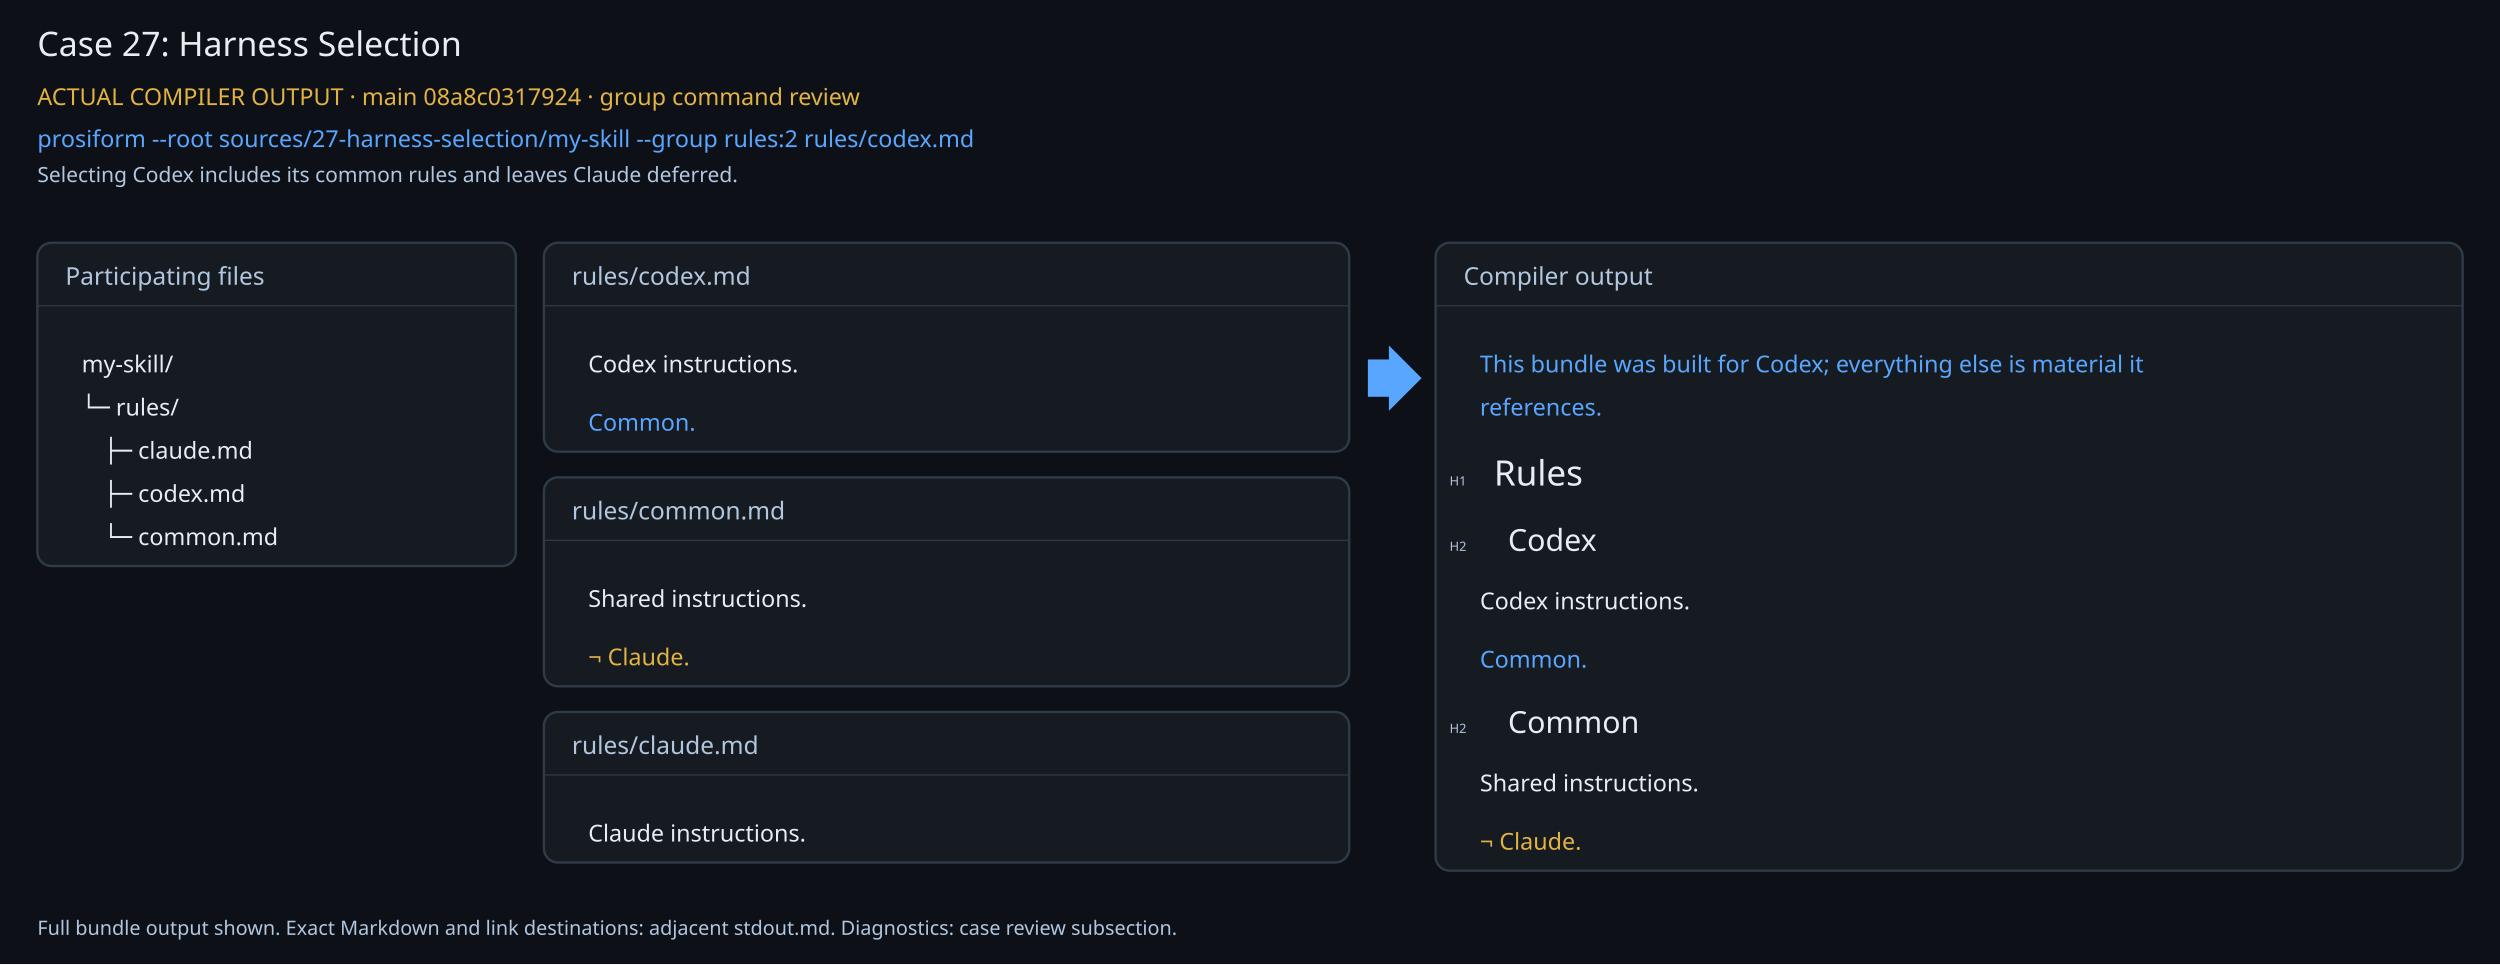
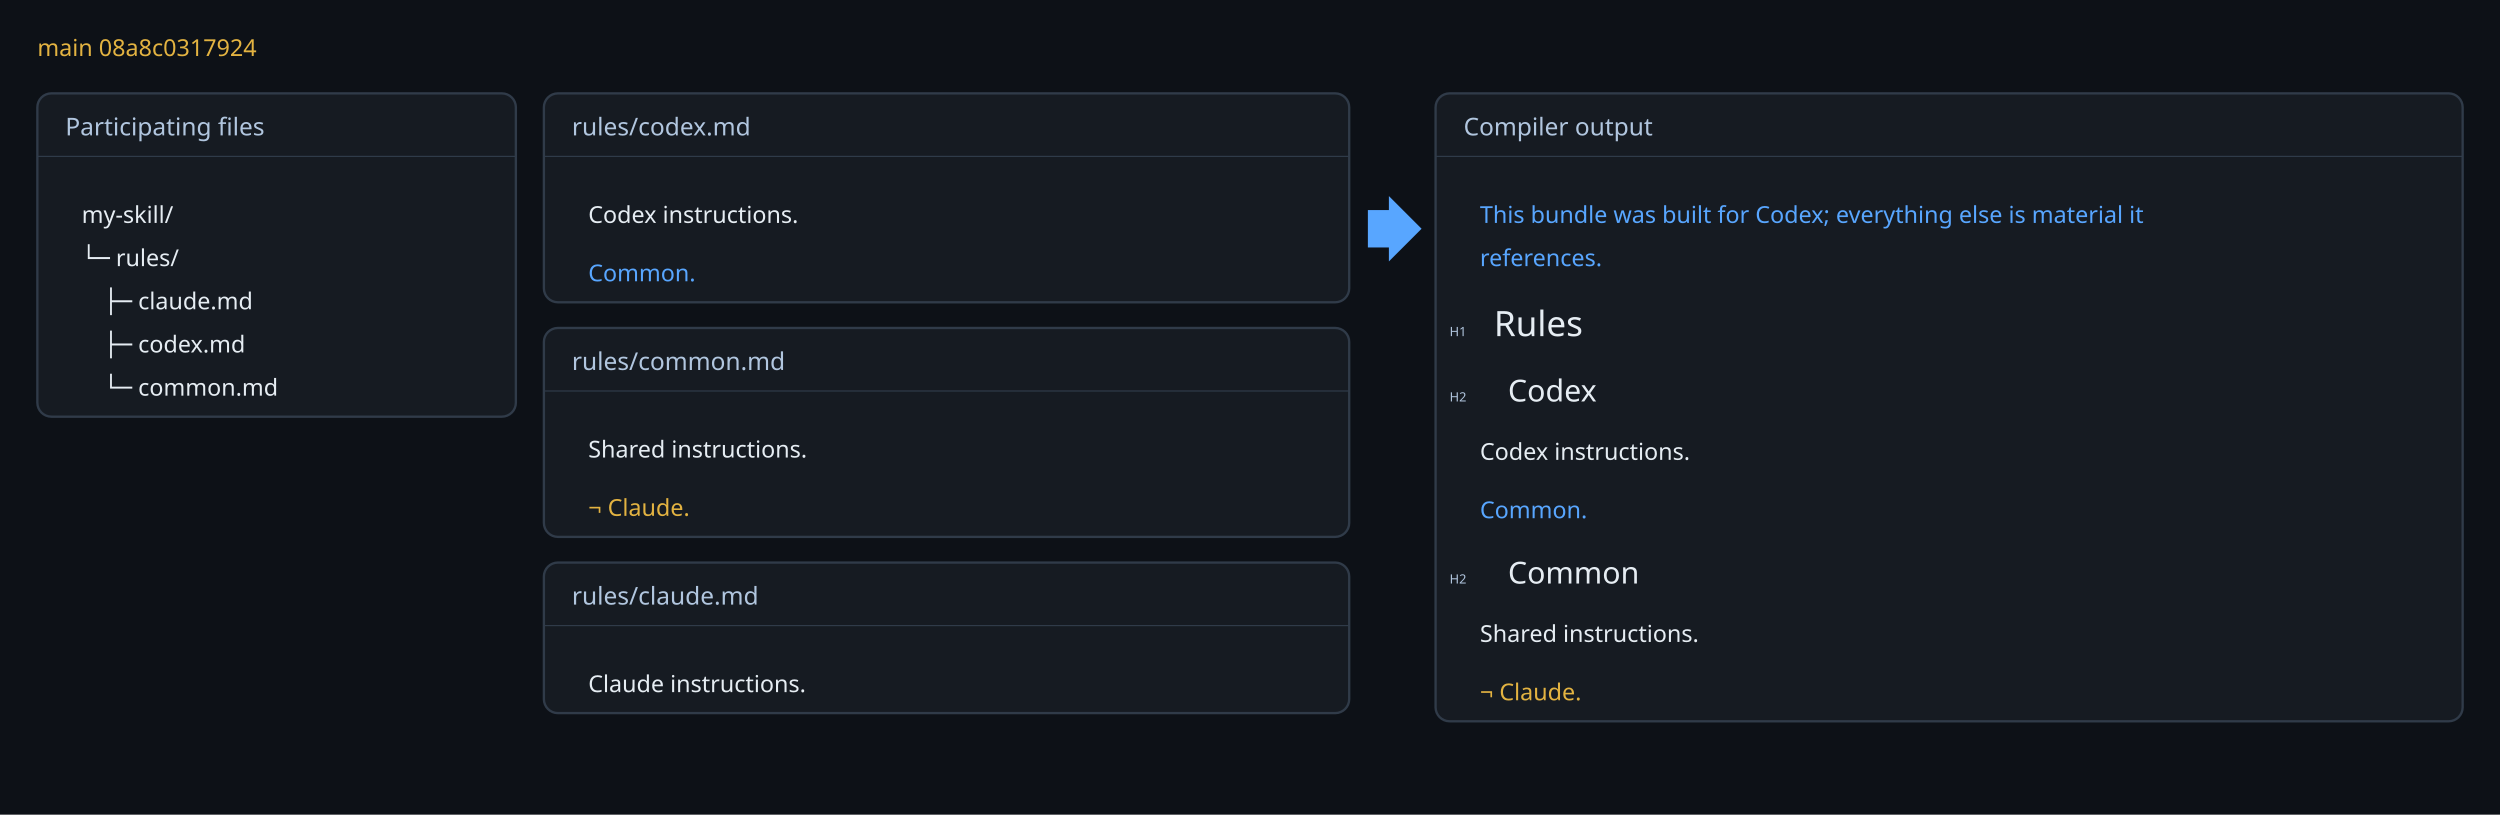
- <svg xmlns="http://www.w3.org/2000/svg" width="2142" height="826" viewBox="0 0 2142 826" role="img" aria-labelledby="title desc">
-   <rect width="2142" height="826" fill="#0d1117" />
+ <svg xmlns="http://www.w3.org/2000/svg" width="2142" height="698" viewBox="0 0 2142 698" role="img" aria-labelledby="title desc">
+   <rect width="2142" height="698" fill="#0d1117" />
  <g font-family="IBM Plex Mono" xml:space="preserve">
-     <text x="32" y="48" font-size="29" fill="#e6edf3" font-weight="400">Case 27: Harness Selection</text>
-     <text x="32" y="90" font-size="20" fill="#e3b341" font-weight="400">ACTUAL COMPILER OUTPUT · main 08a8c0317924 · group command review</text>
-     <text x="32" y="126" font-size="20" fill="#58a6ff" font-weight="400">prosiform --root sources/27-harness-selection/my-skill --group rules:2 rules/codex.md</text>
-     <text x="32" y="156" font-size="18" fill="#b1c6df" font-weight="400">Selecting Codex includes its common rules and leaves Claude deferred.</text>
-     <rect x="32" y="208" width="410" height="277" rx="12" fill="#161b22" stroke="#303b49" stroke-width="2" />
-     <text x="56" y="244" font-size="21" fill="#b1c6df" font-weight="400">Participating files</text>
-     <path d="M32 262 H442" stroke="#303b49" />
-     <text x="70" y="319" font-size="20" fill="#e6edf3" font-weight="400">my-skill/</text>
-     <text x="70" y="356" font-size="20" fill="#e6edf3" font-weight="400">└─ rules/</text>
-     <text x="70" y="393" font-size="20" fill="#e6edf3" font-weight="400">   ├─ claude.md</text>
-     <text x="70" y="430" font-size="20" fill="#e6edf3" font-weight="400">   ├─ codex.md</text>
-     <text x="70" y="467" font-size="20" fill="#e6edf3" font-weight="400">   └─ common.md</text>
-     <rect x="466" y="208" width="690" height="179" rx="12" fill="#161b22" stroke="#303b49" stroke-width="2" />
-     <text x="490" y="244" font-size="21" fill="#b1c6df" font-weight="400">rules/codex.md</text>
-     <path d="M466 262 H1156" stroke="#303b49" />
-     <text x="504" y="319" font-size="20" fill="#e6edf3" font-weight="400">Codex instructions.</text>
-     <text x="504" y="369" font-size="20" fill="#58a6ff" font-weight="400">Common.</text>
-     <rect x="466" y="409" width="690" height="179" rx="12" fill="#161b22" stroke="#303b49" stroke-width="2" />
-     <text x="490" y="445" font-size="21" fill="#b1c6df" font-weight="400">rules/common.md</text>
-     <path d="M466 463 H1156" stroke="#303b49" />
-     <text x="504" y="520" font-size="20" fill="#e6edf3" font-weight="400">Shared instructions.</text>
-     <text x="504" y="570" font-size="20" fill="#e3b341" font-weight="400">¬ Claude.</text>
-     <rect x="466" y="610" width="690" height="129" rx="12" fill="#161b22" stroke="#303b49" stroke-width="2" />
-     <text x="490" y="646" font-size="21" fill="#b1c6df" font-weight="400">rules/claude.md</text>
-     <path d="M466 664 H1156" stroke="#303b49" />
-     <text x="504" y="721" font-size="20" fill="#e6edf3" font-weight="400">Claude instructions.</text>
-     <rect x="1230" y="208" width="880" height="538" rx="12" fill="#161b22" stroke="#303b49" stroke-width="2" />
-     <text x="1254" y="244" font-size="21" fill="#b1c6df" font-weight="400">Compiler output</text>
-     <path d="M1230 262 H2110" stroke="#303b49" />
-     <text x="1268" y="319" font-size="20" fill="#58a6ff" font-weight="400">This bundle was built for Codex; everything else is material it</text>
-     <text x="1268" y="356" font-size="20" fill="#58a6ff" font-weight="400">references.</text>
-     <text x="1242" y="416" font-size="11" fill="#b1c6df" font-weight="400">H1</text>
-     <text x="1280" y="416" font-size="30" fill="#e6edf3" font-weight="500">Rules</text>
-     <text x="1242" y="472" font-size="11" fill="#b1c6df" font-weight="400">H2</text>
-     <text x="1292" y="472" font-size="26" fill="#e6edf3" font-weight="500">Codex</text>
-     <text x="1268" y="522" font-size="20" fill="#e6edf3" font-weight="400">Codex instructions.</text>
-     <text x="1268" y="572" font-size="20" fill="#58a6ff" font-weight="400">Common.</text>
-     <text x="1242" y="628" font-size="11" fill="#b1c6df" font-weight="400">H2</text>
-     <text x="1292" y="628" font-size="26" fill="#e6edf3" font-weight="500">Common</text>
-     <text x="1268" y="678" font-size="20" fill="#e6edf3" font-weight="400">Shared instructions.</text>
-     <text x="1268" y="728" font-size="20" fill="#e3b341" font-weight="400">¬ Claude.</text>
-     <path d="M1172 308 H1190 V296 L1218 324 L1190 352 V340 H1172Z" fill="#58a6ff" />
-     <text x="32" y="801" font-size="17" fill="#b1c6df" font-weight="400">Full bundle output shown. Exact Markdown and link destinations: adjacent stdout.md. Diagnostics: case review subsection.</text>
+     <text x="32" y="48" font-size="20" fill="#e3b341" font-weight="400">main 08a8c0317924</text>
+     <rect x="32" y="80" width="410" height="277" rx="12" fill="#161b22" stroke="#303b49" stroke-width="2" />
+     <text x="56" y="116" font-size="21" fill="#b1c6df" font-weight="400">Participating files</text>
+     <path d="M32 134 H442" stroke="#303b49" />
+     <text x="70" y="191" font-size="20" fill="#e6edf3" font-weight="400">my-skill/</text>
+     <text x="70" y="228" font-size="20" fill="#e6edf3" font-weight="400">└─ rules/</text>
+     <text x="70" y="265" font-size="20" fill="#e6edf3" font-weight="400">   ├─ claude.md</text>
+     <text x="70" y="302" font-size="20" fill="#e6edf3" font-weight="400">   ├─ codex.md</text>
+     <text x="70" y="339" font-size="20" fill="#e6edf3" font-weight="400">   └─ common.md</text>
+     <rect x="466" y="80" width="690" height="179" rx="12" fill="#161b22" stroke="#303b49" stroke-width="2" />
+     <text x="490" y="116" font-size="21" fill="#b1c6df" font-weight="400">rules/codex.md</text>
+     <path d="M466 134 H1156" stroke="#303b49" />
+     <text x="504" y="191" font-size="20" fill="#e6edf3" font-weight="400">Codex instructions.</text>
+     <text x="504" y="241" font-size="20" fill="#58a6ff" font-weight="400">Common.</text>
+     <rect x="466" y="281" width="690" height="179" rx="12" fill="#161b22" stroke="#303b49" stroke-width="2" />
+     <text x="490" y="317" font-size="21" fill="#b1c6df" font-weight="400">rules/common.md</text>
+     <path d="M466 335 H1156" stroke="#303b49" />
+     <text x="504" y="392" font-size="20" fill="#e6edf3" font-weight="400">Shared instructions.</text>
+     <text x="504" y="442" font-size="20" fill="#e3b341" font-weight="400">¬ Claude.</text>
+     <rect x="466" y="482" width="690" height="129" rx="12" fill="#161b22" stroke="#303b49" stroke-width="2" />
+     <text x="490" y="518" font-size="21" fill="#b1c6df" font-weight="400">rules/claude.md</text>
+     <path d="M466 536 H1156" stroke="#303b49" />
+     <text x="504" y="593" font-size="20" fill="#e6edf3" font-weight="400">Claude instructions.</text>
+     <rect x="1230" y="80" width="880" height="538" rx="12" fill="#161b22" stroke="#303b49" stroke-width="2" />
+     <text x="1254" y="116" font-size="21" fill="#b1c6df" font-weight="400">Compiler output</text>
+     <path d="M1230 134 H2110" stroke="#303b49" />
+     <text x="1268" y="191" font-size="20" fill="#58a6ff" font-weight="400">This bundle was built for Codex; everything else is material it</text>
+     <text x="1268" y="228" font-size="20" fill="#58a6ff" font-weight="400">references.</text>
+     <text x="1242" y="288" font-size="11" fill="#b1c6df" font-weight="400">H1</text>
+     <text x="1280" y="288" font-size="30" fill="#e6edf3" font-weight="500">Rules</text>
+     <text x="1242" y="344" font-size="11" fill="#b1c6df" font-weight="400">H2</text>
+     <text x="1292" y="344" font-size="26" fill="#e6edf3" font-weight="500">Codex</text>
+     <text x="1268" y="394" font-size="20" fill="#e6edf3" font-weight="400">Codex instructions.</text>
+     <text x="1268" y="444" font-size="20" fill="#58a6ff" font-weight="400">Common.</text>
+     <text x="1242" y="500" font-size="11" fill="#b1c6df" font-weight="400">H2</text>
+     <text x="1292" y="500" font-size="26" fill="#e6edf3" font-weight="500">Common</text>
+     <text x="1268" y="550" font-size="20" fill="#e6edf3" font-weight="400">Shared instructions.</text>
+     <text x="1268" y="600" font-size="20" fill="#e3b341" font-weight="400">¬ Claude.</text>
+     <path d="M1172 180 H1190 V168 L1218 196 L1190 224 V212 H1172Z" fill="#58a6ff" />
  </g>
</svg>
